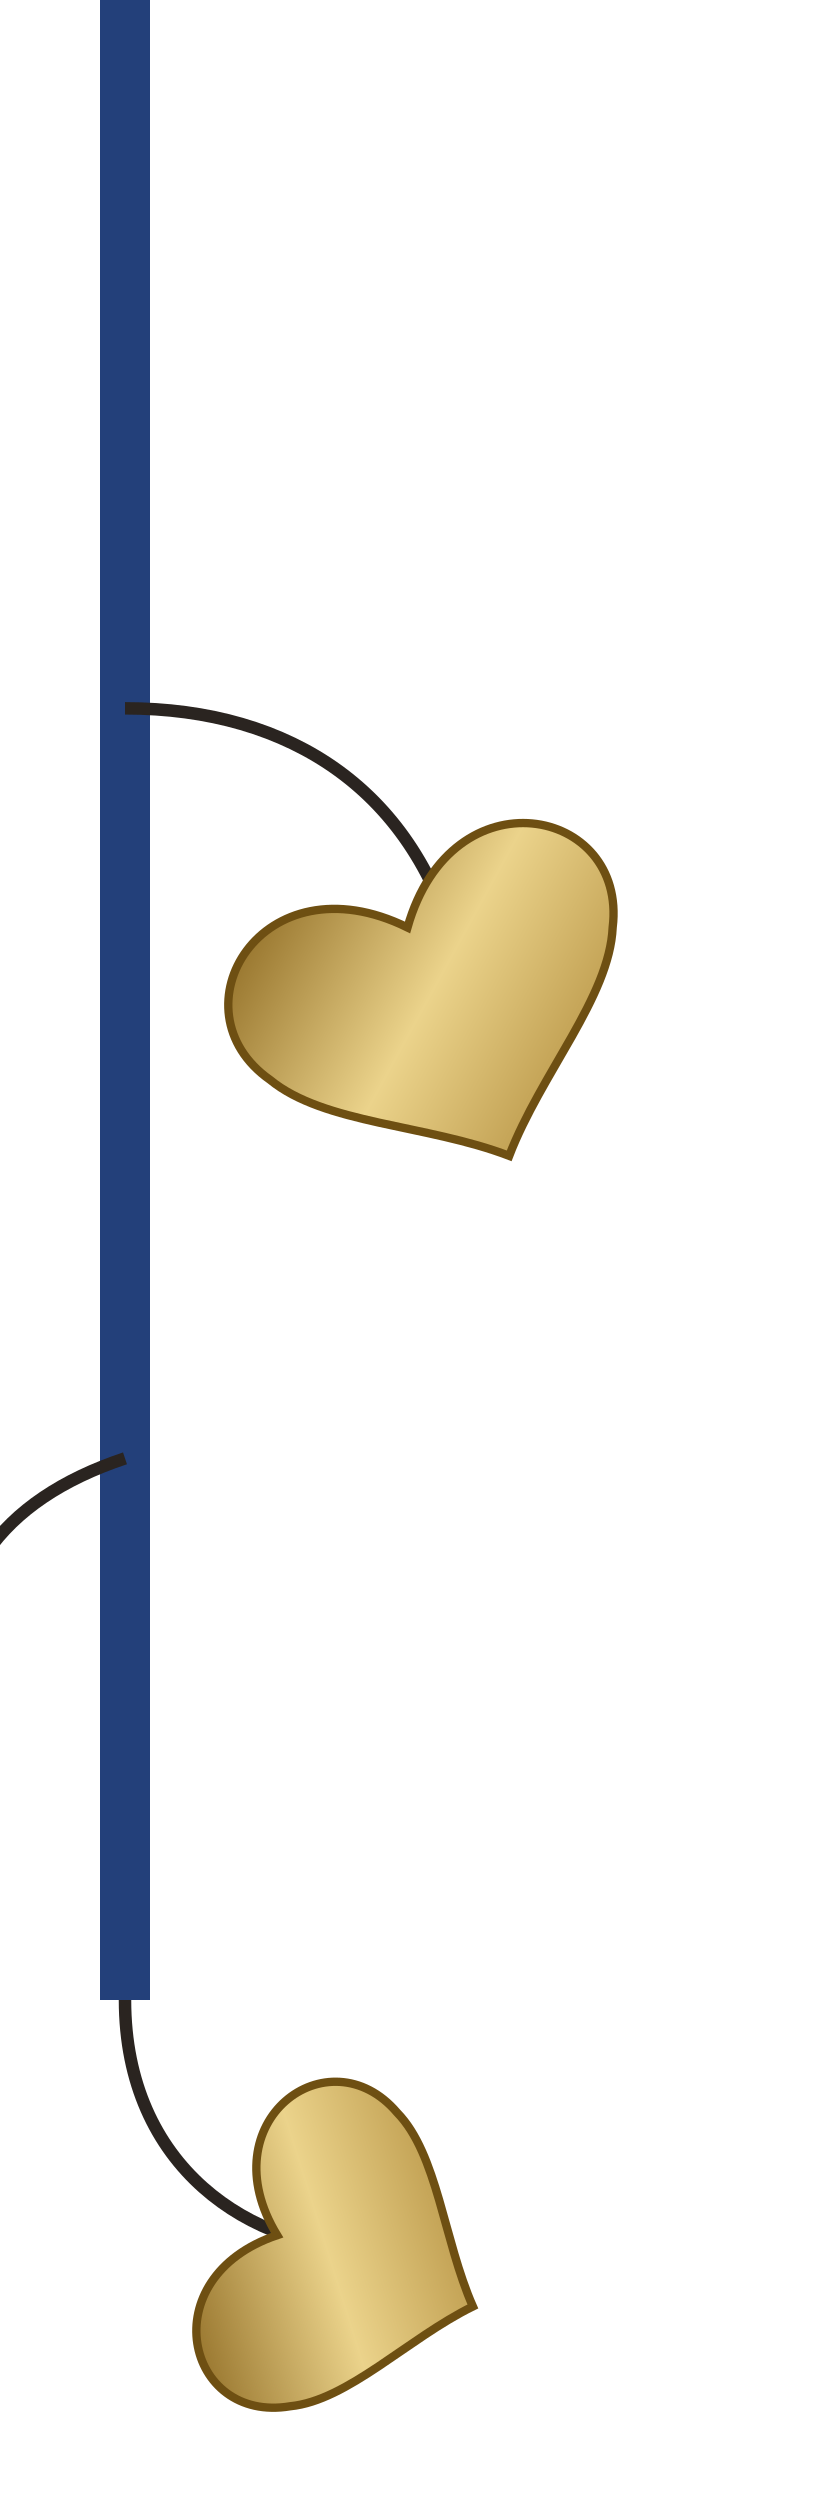
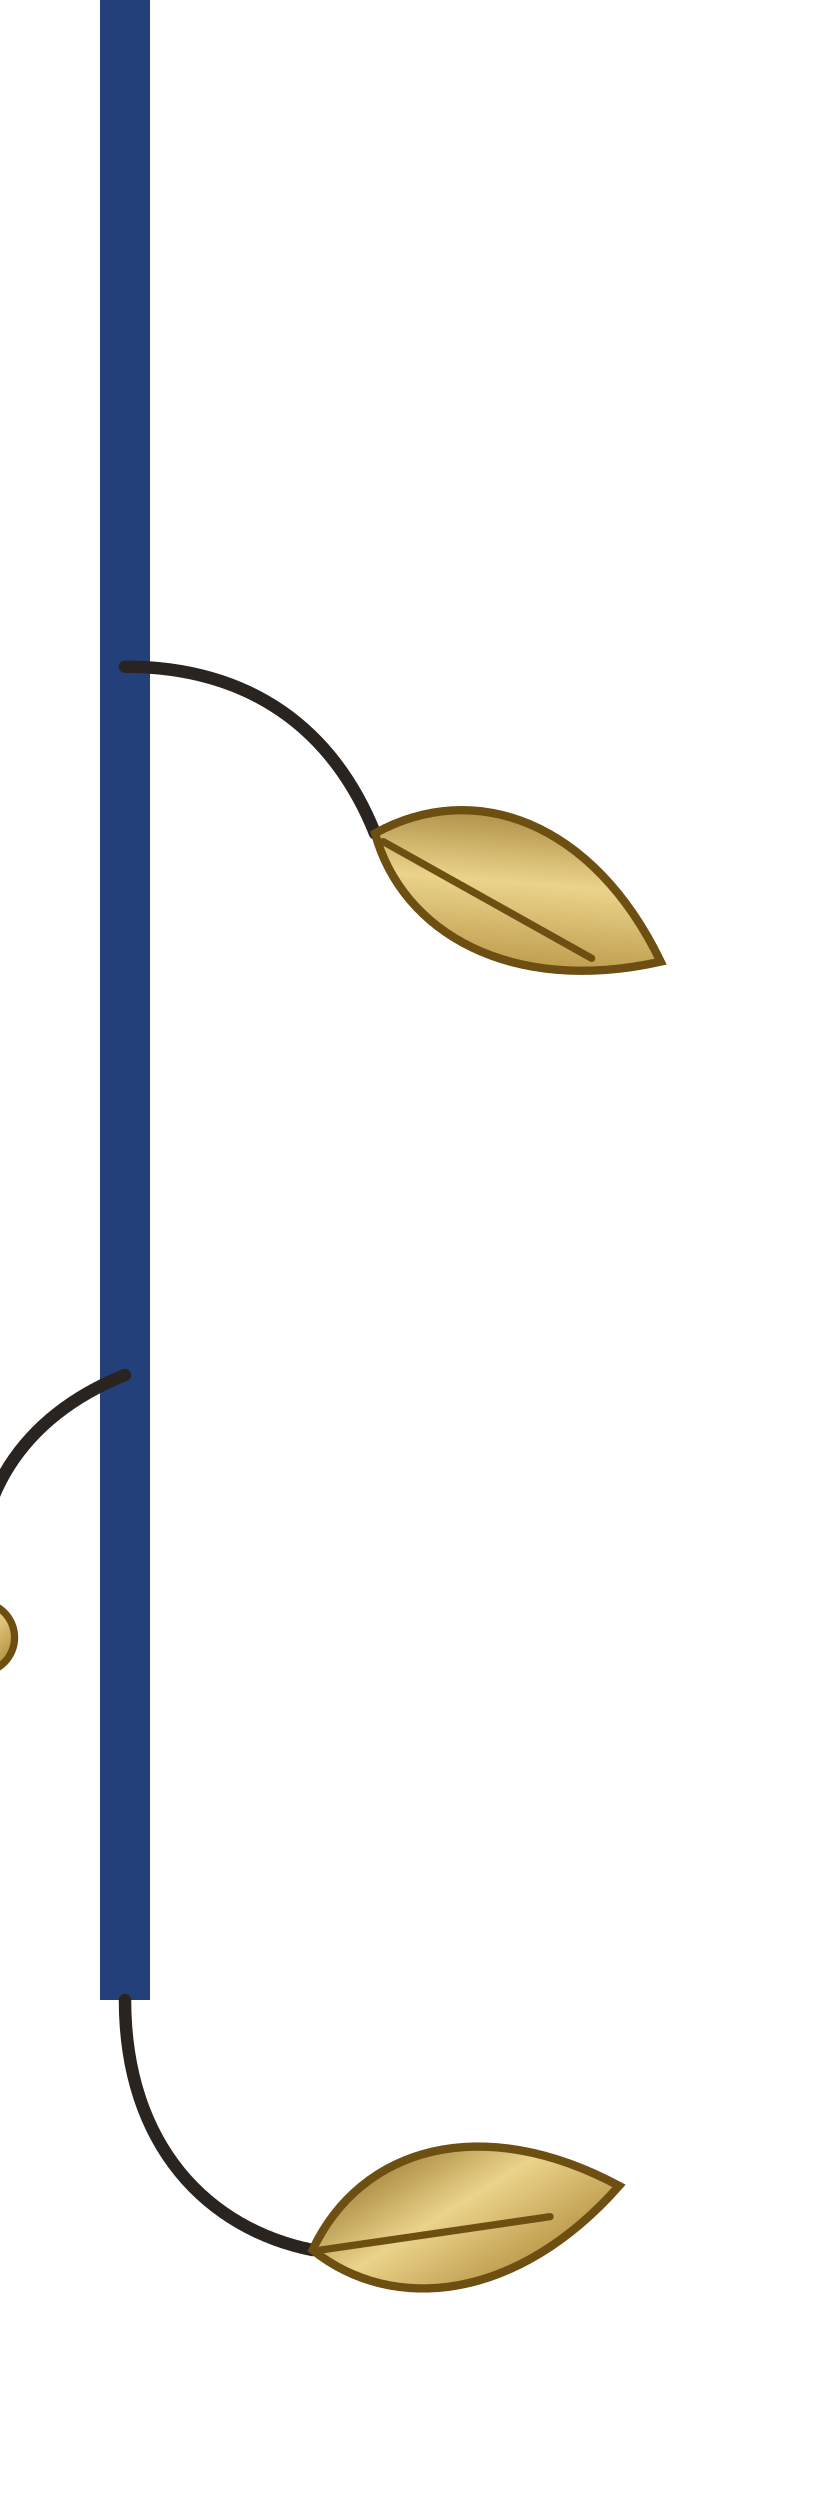
<svg class="tail" viewBox="0 0 40 120" fill="none">
  <defs>
    <linearGradient id="gold2" x1="0" y1="0" x2="1" y2="1">
      <stop offset="0" stop-color="#8A661E" />
      <stop offset=".45" stop-color="#EBD38B" />
      <stop offset="1" stop-color="#A27A28" />
    </linearGradient>
+     <path id="leaf" d="M0 0 C 3 -4.6, 9 -5.4, 15 -1 C 9.4 3.8, 3.4 3.6, 0 0 Z" />
  </defs>
  <path d="M6 0 V96" stroke="#23407A" stroke-width="2.4" />
  <path d="M6 0 V96" stroke="url(#gold2)" stroke-width=".8" />
-   <path d="M6 34 C 14 34, 20 38, 22 46" stroke="#2A2420" stroke-width=".6" />
-   <path d="M22 44 c -5 -6 -12 -1 -9 4 c 1.5 3 6 5 9 8 c 3 -3 7.5 -5 9 -8 c 3 -5 -4 -10 -9 -4z" fill="url(#gold2)" stroke="#6E4F12" stroke-width=".4" transform="rotate(-24 22 50)" />
-   <path d="M6 70 C 0 72, -3 76, -2 82" stroke="#2A2420" stroke-width=".6" />
-   <path d="M6 96 C 6 104, 12 108, 18 108" stroke="#2A2420" stroke-width=".6" />
-   <path d="M18 104 c -4 -5 -10 -1 -7.5 3.4 c 1.2 2.5 5 4.2 7.5 6.6 c 2.5 -2.4 6.3 -4.1 7.5 -6.6 c 2.5 -4.4 -3.5 -8.4 -7.5 -3.4z" fill="url(#gold2)" stroke="#6E4F12" stroke-width=".4" transform="rotate(-70 18 109)" />
+   <path d="M6 32 C 12 32, 16 35, 18 40" stroke="#2A2420" stroke-width=".6" stroke-linecap="round" />
+   <use href="#leaf" transform="translate(18 40) rotate(28)" fill="url(#gold2)" stroke="#6E4F12" stroke-width=".4" />
+   <path d="M18.4 40.4 l 10 5.6" stroke="#6E4F12" stroke-width=".35" stroke-linecap="round" />
+   <path d="M6 66 C 1 68, -1.5 72, -1 77" stroke="#2A2420" stroke-width=".6" stroke-linecap="round" />
+   <circle cx="-1" cy="78.6" r="1.7" fill="url(#gold2)" stroke="#6E4F12" stroke-width=".35" />
+   <path d="M6 96 C 6 103, 10 107, 15 108" stroke="#2A2420" stroke-width=".6" stroke-linecap="round" />
+   <use href="#leaf" transform="translate(15 108) rotate(-8)" fill="url(#gold2)" stroke="#6E4F12" stroke-width=".4" />
+   <path d="M15.4 108 l 11 -1.6" stroke="#6E4F12" stroke-width=".35" stroke-linecap="round" />
</svg>
